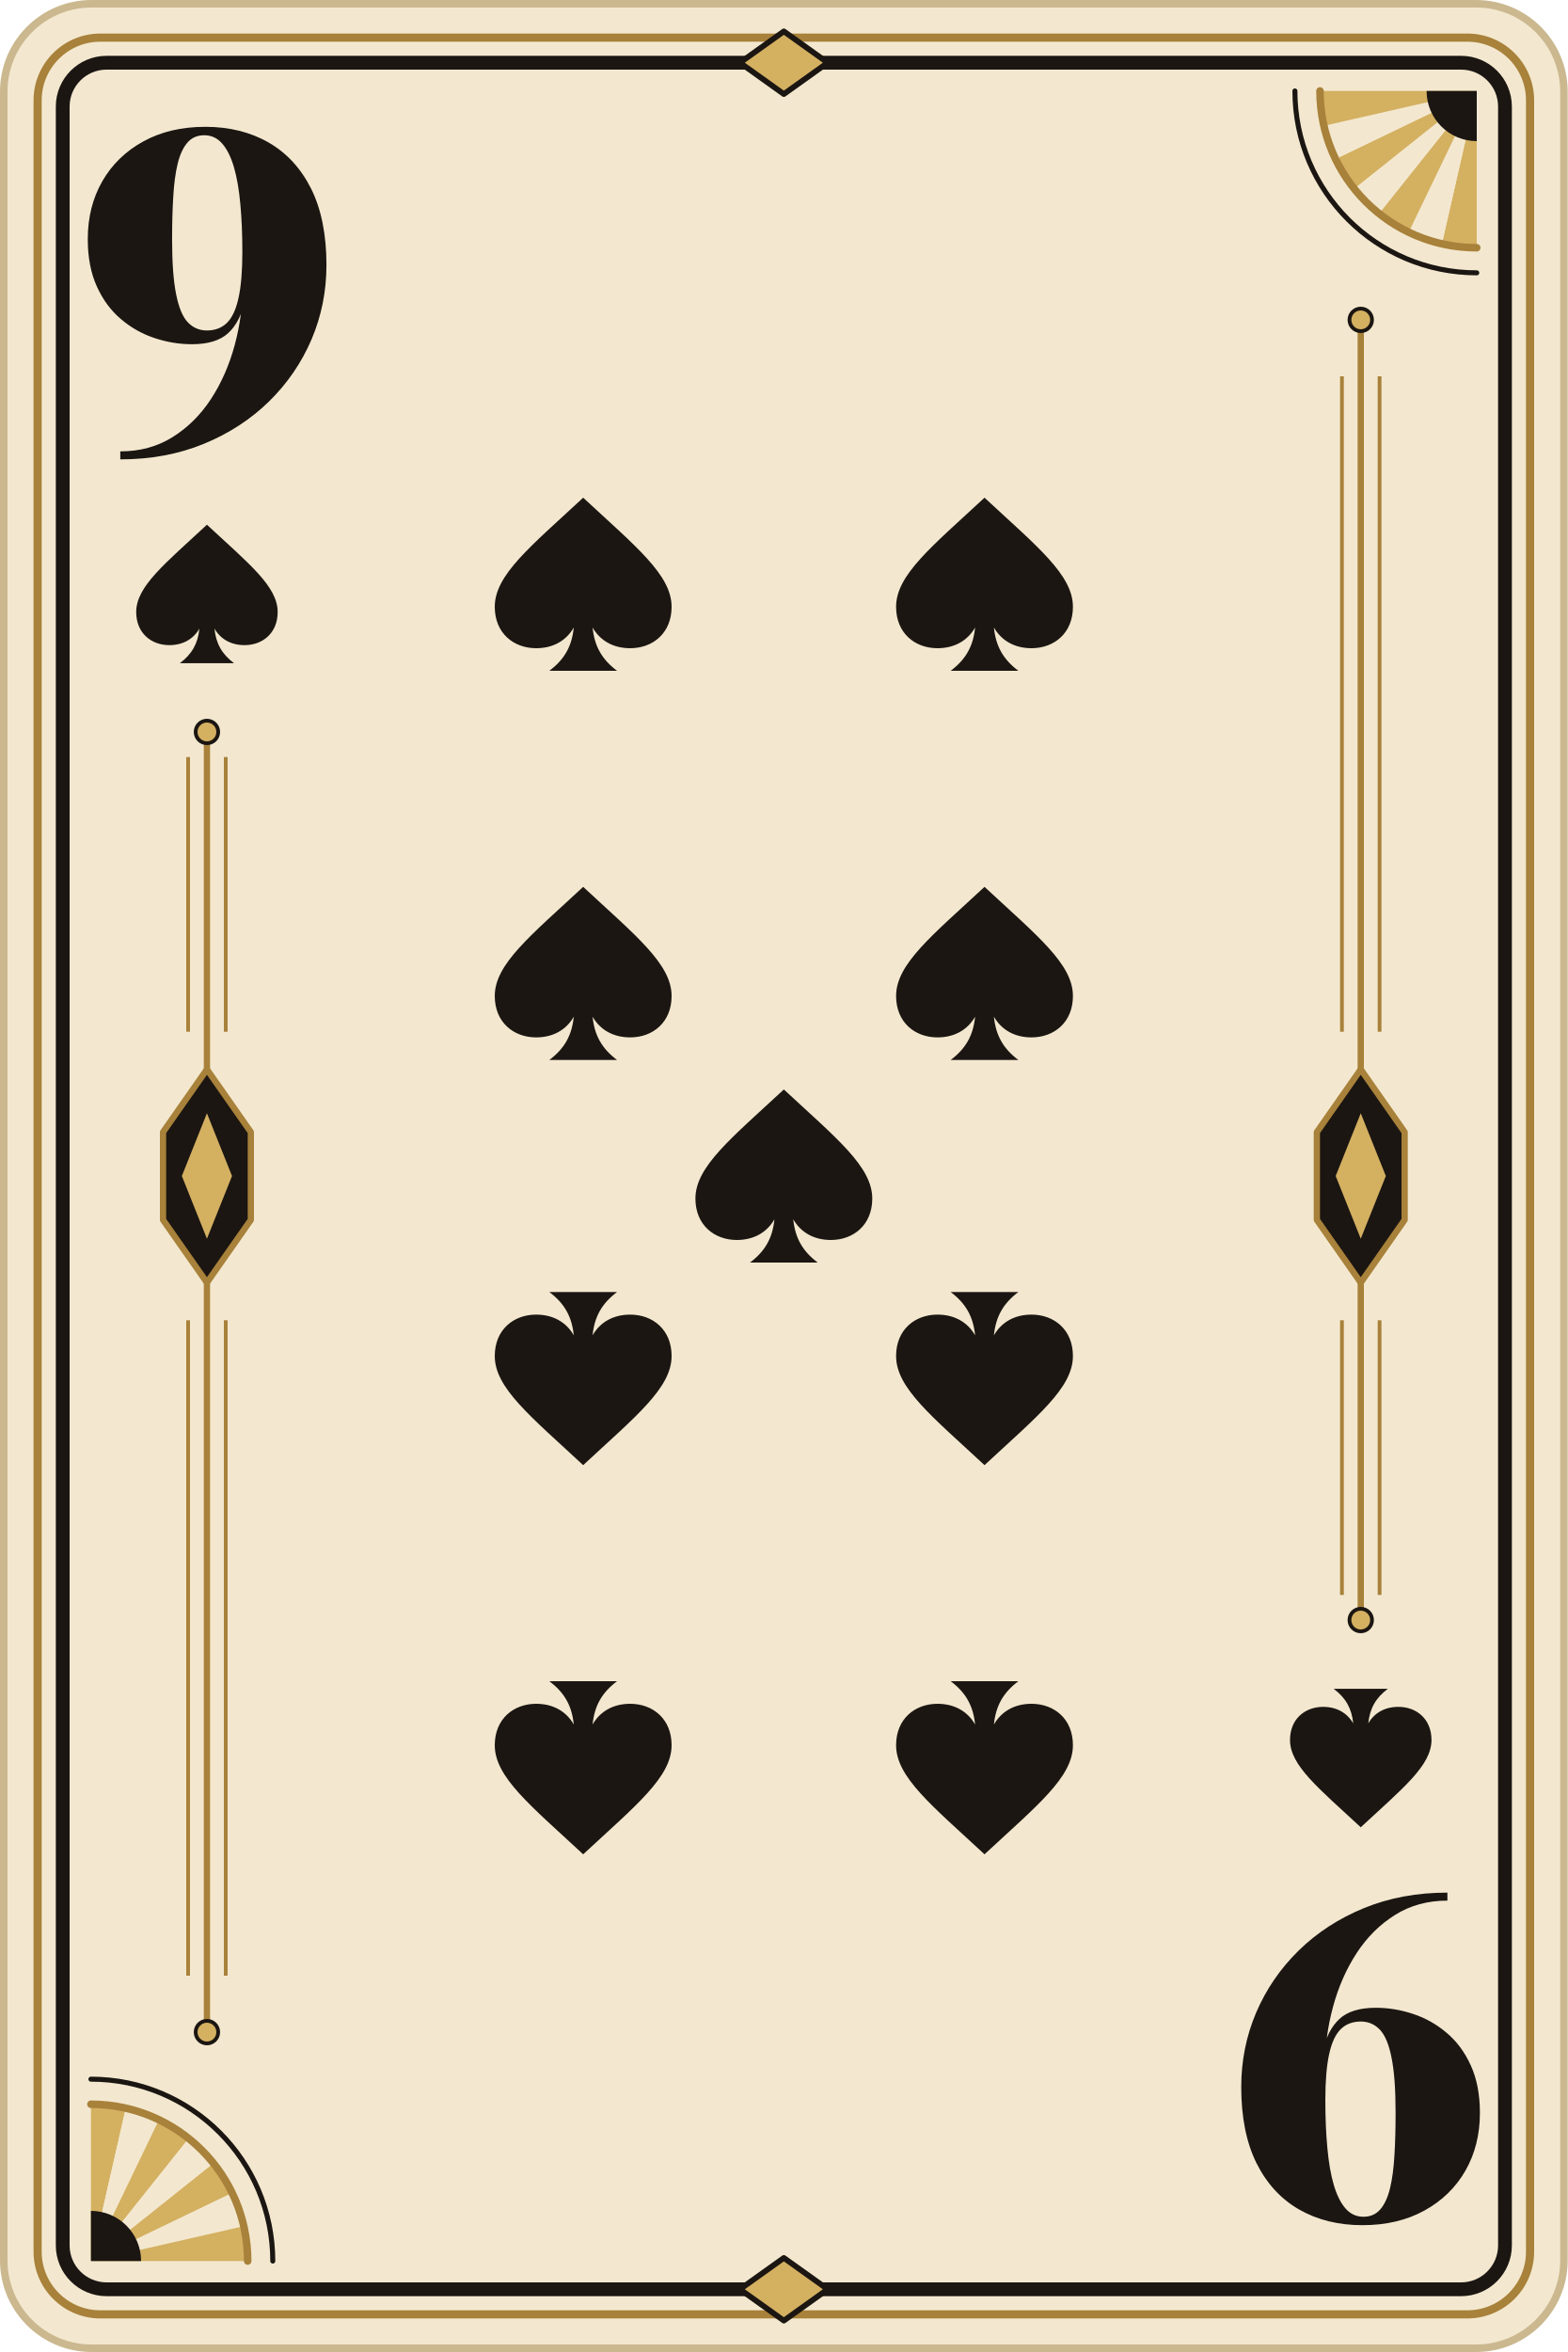
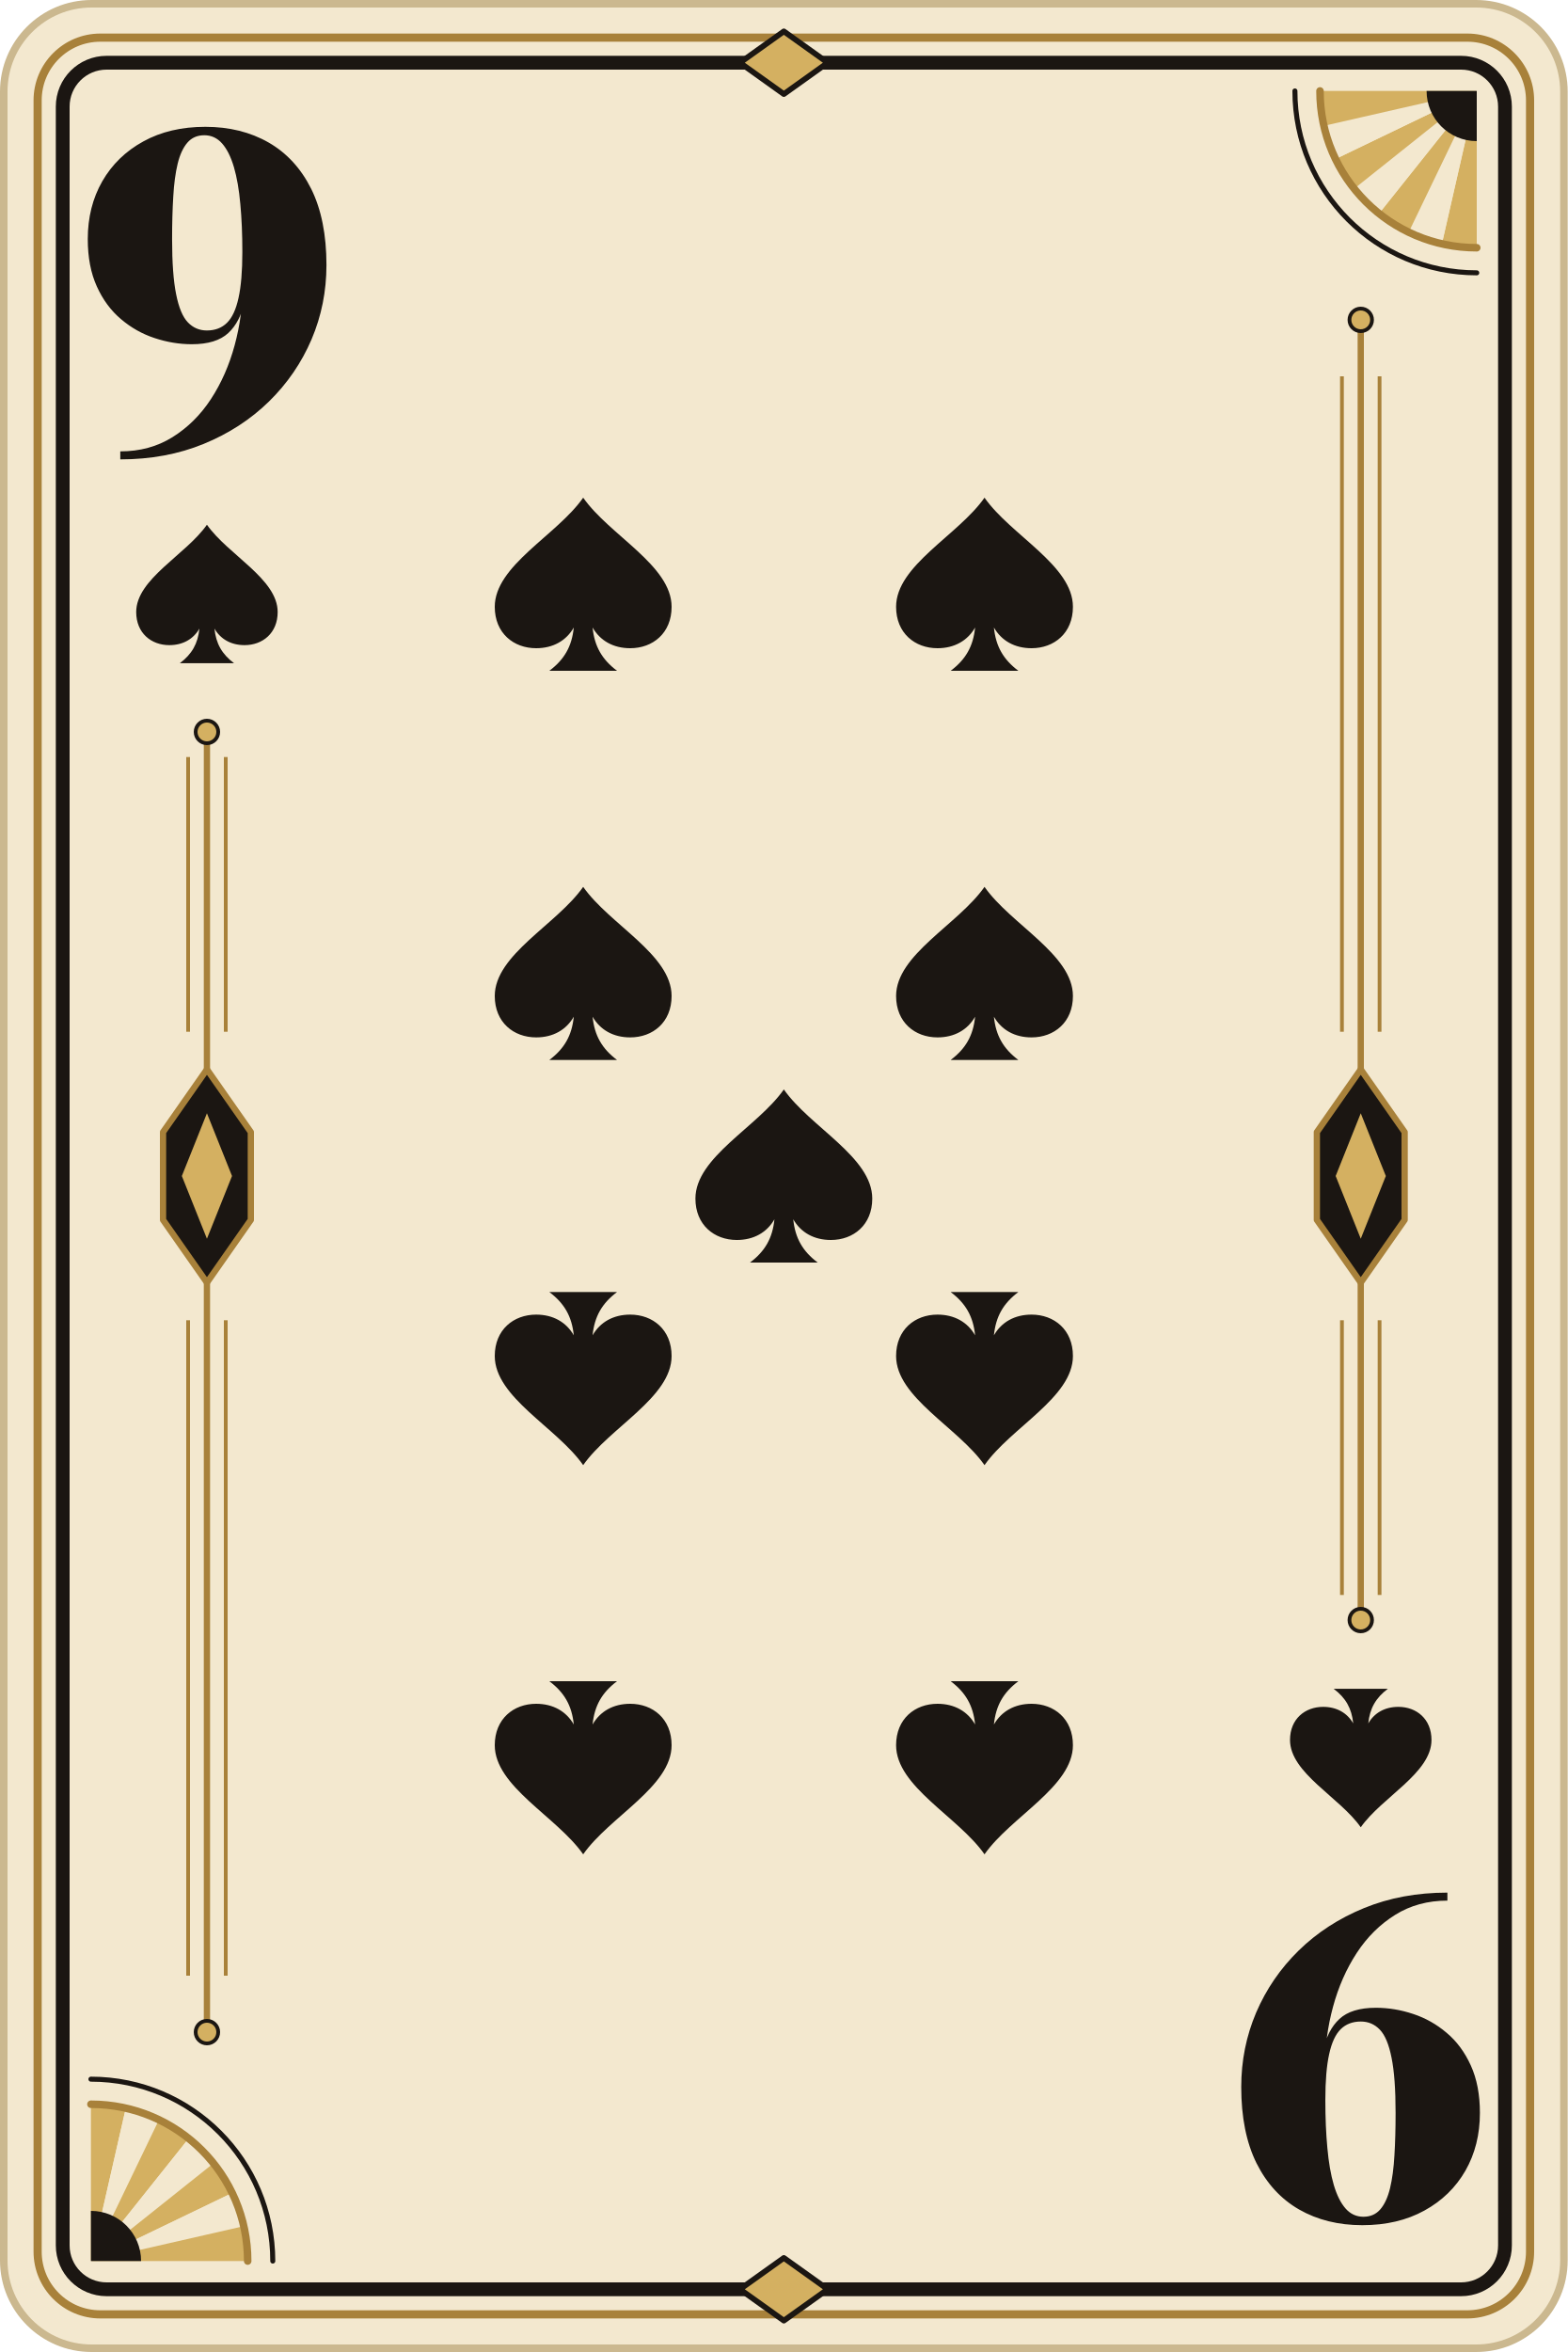
<svg xmlns="http://www.w3.org/2000/svg" viewBox="0 0 250 375" width="300" height="450" role="img" aria-label="9 of spades">
  <rect x="0.6" y="0.6" width="248.8" height="373.8" rx="14" fill="#f3e8cf" stroke="#cbb88f" stroke-width="1.2" />
  <rect x="6" y="6" width="238" height="363" rx="10" fill="none" stroke="#a8813a" stroke-width="1.3" />
  <rect x="10" y="10" width="230" height="355" rx="7" fill="none" stroke="#1b1612" stroke-width="2.2" />
  <path d="M125,5 L132,10 L125,15 L118,10 Z" fill="#d4b061" stroke="#1b1612" stroke-width="0.9" stroke-linejoin="round" stroke-linecap="round" />
  <path d="M125,360 L132,365 L125,370 L118,365 Z" fill="#d4b061" stroke="#1b1612" stroke-width="0.9" stroke-linejoin="round" stroke-linecap="round" />
  <g class="rank" transform="translate(32.00 20.22) scale(1.7) translate(-32.00 -20.22)">
    <path d="M24.46 51.41V50.66Q27.22 50.66 29.35 49.33Q31.49 48 32.96 45.76Q34.43 43.51 35.19 40.7Q35.95 37.9 35.95 34.94L35.91 31.96Q35.91 29.47 35.72 27.46Q35.54 25.44 35.12 24Q34.69 22.55 34.01 21.78Q33.33 21.01 32.34 21.01Q31.35 21.01 30.75 21.71Q30.15 22.41 29.84 23.69Q29.53 24.98 29.43 26.76Q29.32 28.54 29.32 30.75Q29.32 34.07 29.7 35.93Q30.07 37.8 30.8 38.56Q31.53 39.32 32.58 39.32Q33.74 39.32 34.47 38.6Q35.2 37.88 35.55 36.27Q35.91 34.66 35.91 31.96H36.51Q36.51 34.64 36.12 36.57Q35.72 38.51 34.59 39.56Q33.46 40.61 31.17 40.61Q29.41 40.61 27.67 40.03Q25.94 39.46 24.53 38.26Q23.11 37.07 22.26 35.19Q21.41 33.32 21.41 30.75Q21.41 27.71 22.77 25.33Q24.14 22.95 26.62 21.59Q29.1 20.22 32.44 20.22Q35.8 20.22 38.37 21.69Q40.93 23.16 42.37 26.04Q43.8 28.93 43.8 33.18Q43.8 36.87 42.4 40.16Q40.99 43.45 38.41 45.98Q35.82 48.51 32.28 49.96Q28.74 51.41 24.46 51.41Z" fill="#1b1612" />
  </g>
  <g transform="translate(33 94.7) scale(0.24) translate(-50 -50)">
-     <path d="M50,4 C78,30 97,45 97,62 C97,76 87,84 75,84 C66,84 59,80 55,73 C56,83 60,90 68,96 L32,96 C40,90 44,83 45,73 C41,80 34,84 25,84 C13,84 3,76 3,62 C3,45 22,30 50,4 Z" fill="#1b1612" />
+     <path d="M50,4 C64,24 97,40 97,62 C97,76 87,84 75,84 C66,84 59,80 55,73 C56,83 60,90 68,96 L32,96 C40,90 44,83 45,73 C41,80 34,84 25,84 C13,84 3,76 3,62 C3,40 36,24 50,4 Z" fill="#1b1612" />
  </g>
  <line x1="33" y1="117.7" x2="33" y2="172.5" stroke="#a8813a" stroke-width="1" />
  <line x1="33" y1="202.5" x2="33" y2="323" stroke="#a8813a" stroke-width="1" />
  <line x1="30" y1="120.7" x2="30" y2="164.5" stroke="#a8813a" stroke-width="0.6" />
  <line x1="30" y1="210.5" x2="30" y2="315" stroke="#a8813a" stroke-width="0.6" />
  <line x1="36" y1="120.7" x2="36" y2="164.5" stroke="#a8813a" stroke-width="0.6" />
  <line x1="36" y1="210.5" x2="36" y2="315" stroke="#a8813a" stroke-width="0.6" />
  <circle cx="33" cy="116.7" r="1.8" fill="#d4b061" stroke="#1b1612" stroke-width="0.6" stroke-linejoin="round" stroke-linecap="round" />
  <circle cx="33" cy="324" r="1.8" fill="#d4b061" stroke="#1b1612" stroke-width="0.6" stroke-linejoin="round" stroke-linecap="round" />
  <path d="M33,170.5 L40,180.5 L40,194.5 L33,204.5 L26,194.5 L26,180.5 Z" fill="#1b1612" stroke="#a8813a" stroke-width="1" stroke-linejoin="round" stroke-linecap="round" />
  <path d="M33,177.5 L37,187.5 L33,197.5 L29,187.5 Z" fill="#d4b061" />
  <path d="M14.5,360.5 L14.5,335.5 L15.9,335.54 L17.3,335.66 L18.69,335.85 L20.06,336.13 Z" fill="#d4b061" />
  <path d="M14.5,360.5 L20.06,336.13 L21.42,336.48 L22.76,336.9 L24.07,337.4 L25.35,337.98 Z" fill="#f3e8cf" />
  <path d="M14.5,360.5 L25.35,337.98 L26.59,338.62 L27.8,339.33 L28.97,340.11 L30.09,340.95 Z" fill="#d4b061" />
  <path d="M14.5,360.5 L30.09,340.95 L31.16,341.86 L32.18,342.82 L33.14,343.84 L34.05,344.91 Z" fill="#f3e8cf" />
  <path d="M14.5,360.5 L34.05,344.91 L34.89,346.03 L35.67,347.2 L36.38,348.41 L37.02,349.65 Z" fill="#d4b061" />
  <path d="M14.5,360.5 L37.02,349.65 L37.6,350.93 L38.1,352.24 L38.52,353.58 L38.87,354.94 Z" fill="#f3e8cf" />
  <path d="M14.5,360.5 L38.87,354.94 L39.15,356.31 L39.34,357.7 L39.46,359.1 L39.5,360.5 Z" fill="#d4b061" />
  <path d="M14.5,335.5 A25,25 0 0 1 39.5,360.5" fill="none" stroke="#a8813a" stroke-width="1.2" stroke-linejoin="round" stroke-linecap="round" />
  <path d="M14.5,331.5 A29,29 0 0 1 43.5,360.5" fill="none" stroke="#1b1612" stroke-width="0.8" stroke-linejoin="round" stroke-linecap="round" />
  <path d="M14.5,352.5 A8,8 0 0 1 22.5,360.5 L14.5,360.5 Z" fill="#1b1612" />
  <g transform="rotate(180 125 187.5)">
    <g class="rank" transform="translate(32.00 20.22) scale(1.7) translate(-32.00 -20.22)">
      <path d="M24.46 51.41V50.66Q27.22 50.66 29.35 49.33Q31.49 48 32.96 45.76Q34.43 43.51 35.19 40.7Q35.95 37.9 35.95 34.94L35.91 31.96Q35.91 29.47 35.72 27.46Q35.54 25.44 35.12 24Q34.69 22.55 34.01 21.78Q33.33 21.01 32.34 21.01Q31.35 21.01 30.75 21.71Q30.15 22.41 29.84 23.69Q29.53 24.98 29.43 26.76Q29.32 28.54 29.32 30.75Q29.32 34.07 29.7 35.93Q30.07 37.8 30.8 38.56Q31.53 39.32 32.58 39.32Q33.74 39.32 34.47 38.6Q35.2 37.88 35.55 36.27Q35.91 34.66 35.91 31.96H36.51Q36.51 34.64 36.12 36.57Q35.72 38.51 34.59 39.56Q33.46 40.61 31.17 40.61Q29.41 40.61 27.67 40.03Q25.94 39.46 24.53 38.26Q23.11 37.07 22.26 35.19Q21.41 33.32 21.41 30.75Q21.41 27.71 22.77 25.33Q24.14 22.95 26.62 21.59Q29.1 20.22 32.44 20.22Q35.8 20.22 38.37 21.69Q40.93 23.16 42.37 26.04Q43.8 28.93 43.8 33.18Q43.8 36.87 42.4 40.16Q40.99 43.45 38.41 45.98Q35.82 48.51 32.28 49.96Q28.74 51.41 24.46 51.41Z" fill="#1b1612" />
    </g>
    <g transform="translate(33 94.7) scale(0.24) translate(-50 -50)">
-       <path d="M50,4 C78,30 97,45 97,62 C97,76 87,84 75,84 C66,84 59,80 55,73 C56,83 60,90 68,96 L32,96 C40,90 44,83 45,73 C41,80 34,84 25,84 C13,84 3,76 3,62 C3,45 22,30 50,4 Z" fill="#1b1612" />
+       <path d="M50,4 C64,24 97,40 97,62 C97,76 87,84 75,84 C66,84 59,80 55,73 C56,83 60,90 68,96 L32,96 C40,90 44,83 45,73 C41,80 34,84 25,84 C13,84 3,76 3,62 C3,40 36,24 50,4 Z" fill="#1b1612" />
    </g>
    <line x1="33" y1="117.7" x2="33" y2="172.5" stroke="#a8813a" stroke-width="1" />
    <line x1="33" y1="202.5" x2="33" y2="323" stroke="#a8813a" stroke-width="1" />
    <line x1="30" y1="120.7" x2="30" y2="164.5" stroke="#a8813a" stroke-width="0.6" />
    <line x1="30" y1="210.5" x2="30" y2="315" stroke="#a8813a" stroke-width="0.6" />
    <line x1="36" y1="120.7" x2="36" y2="164.5" stroke="#a8813a" stroke-width="0.6" />
    <line x1="36" y1="210.5" x2="36" y2="315" stroke="#a8813a" stroke-width="0.6" />
    <circle cx="33" cy="116.7" r="1.8" fill="#d4b061" stroke="#1b1612" stroke-width="0.6" stroke-linejoin="round" stroke-linecap="round" />
    <circle cx="33" cy="324" r="1.8" fill="#d4b061" stroke="#1b1612" stroke-width="0.6" stroke-linejoin="round" stroke-linecap="round" />
    <path d="M33,170.5 L40,180.5 L40,194.5 L33,204.5 L26,194.5 L26,180.5 Z" fill="#1b1612" stroke="#a8813a" stroke-width="1" stroke-linejoin="round" stroke-linecap="round" />
    <path d="M33,177.5 L37,187.5 L33,197.5 L29,187.5 Z" fill="#d4b061" />
    <path d="M14.5,360.5 L14.5,335.5 L15.9,335.54 L17.3,335.66 L18.69,335.85 L20.06,336.13 Z" fill="#d4b061" />
    <path d="M14.5,360.5 L20.06,336.13 L21.42,336.48 L22.76,336.9 L24.07,337.4 L25.35,337.98 Z" fill="#f3e8cf" />
    <path d="M14.5,360.5 L25.35,337.98 L26.59,338.62 L27.8,339.33 L28.97,340.11 L30.09,340.95 Z" fill="#d4b061" />
    <path d="M14.5,360.5 L30.09,340.95 L31.16,341.86 L32.18,342.82 L33.14,343.84 L34.05,344.91 Z" fill="#f3e8cf" />
    <path d="M14.5,360.5 L34.05,344.91 L34.89,346.03 L35.67,347.2 L36.38,348.41 L37.02,349.65 Z" fill="#d4b061" />
    <path d="M14.5,360.5 L37.02,349.65 L37.6,350.93 L38.1,352.24 L38.52,353.58 L38.87,354.94 Z" fill="#f3e8cf" />
    <path d="M14.5,360.5 L38.87,354.94 L39.15,356.31 L39.34,357.7 L39.46,359.1 L39.5,360.5 Z" fill="#d4b061" />
    <path d="M14.5,335.5 A25,25 0 0 1 39.5,360.5" fill="none" stroke="#a8813a" stroke-width="1.2" stroke-linejoin="round" stroke-linecap="round" />
    <path d="M14.5,331.5 A29,29 0 0 1 43.5,360.5" fill="none" stroke="#1b1612" stroke-width="0.8" stroke-linejoin="round" stroke-linecap="round" />
    <path d="M14.5,352.5 A8,8 0 0 1 22.5,360.5 L14.5,360.5 Z" fill="#1b1612" />
  </g>
  <g transform="translate(0 12.5)">
    <g transform="translate(93 80.65) scale(0.3) translate(-50 -50)">
-       <path d="M50,4 C78,30 97,45 97,62 C97,76 87,84 75,84 C66,84 59,80 55,73 C56,83 60,90 68,96 L32,96 C40,90 44,83 45,73 C41,80 34,84 25,84 C13,84 3,76 3,62 C3,45 22,30 50,4 Z" fill="#1b1612" />
+       <path d="M50,4 C64,24 97,40 97,62 C97,76 87,84 75,84 C66,84 59,80 55,73 C56,83 60,90 68,96 L32,96 C40,90 44,83 45,73 C41,80 34,84 25,84 C13,84 3,76 3,62 C3,40 36,24 50,4 Z" fill="#1b1612" />
    </g>
    <g transform="translate(93 142.7) scale(0.3) translate(-50 -50)">
-       <path d="M50,4 C78,30 97,45 97,62 C97,76 87,84 75,84 C66,84 59,80 55,73 C56,83 60,90 68,96 L32,96 C40,90 44,83 45,73 C41,80 34,84 25,84 C13,84 3,76 3,62 C3,45 22,30 50,4 Z" fill="#1b1612" />
+       <path d="M50,4 C64,24 97,40 97,62 C97,76 87,84 75,84 C66,84 59,80 55,73 C56,83 60,90 68,96 L32,96 C40,90 44,83 45,73 C41,80 34,84 25,84 C13,84 3,76 3,62 C3,40 36,24 50,4 Z" fill="#1b1612" />
    </g>
    <g transform="translate(93 207.3) rotate(180) scale(0.3) translate(-50 -50)">
-       <path d="M50,4 C78,30 97,45 97,62 C97,76 87,84 75,84 C66,84 59,80 55,73 C56,83 60,90 68,96 L32,96 C40,90 44,83 45,73 C41,80 34,84 25,84 C13,84 3,76 3,62 C3,45 22,30 50,4 Z" fill="#1b1612" />
+       <path d="M50,4 C64,24 97,40 97,62 C97,76 87,84 75,84 C66,84 59,80 55,73 C56,83 60,90 68,96 L32,96 C40,90 44,83 45,73 C41,80 34,84 25,84 C13,84 3,76 3,62 C3,40 36,24 50,4 Z" fill="#1b1612" />
    </g>
    <g transform="translate(93 269.35) rotate(180) scale(0.3) translate(-50 -50)">
-       <path d="M50,4 C78,30 97,45 97,62 C97,76 87,84 75,84 C66,84 59,80 55,73 C56,83 60,90 68,96 L32,96 C40,90 44,83 45,73 C41,80 34,84 25,84 C13,84 3,76 3,62 C3,45 22,30 50,4 Z" fill="#1b1612" />
+       <path d="M50,4 C64,24 97,40 97,62 C97,76 87,84 75,84 C66,84 59,80 55,73 C56,83 60,90 68,96 L32,96 C40,90 44,83 45,73 C41,80 34,84 25,84 C13,84 3,76 3,62 C3,40 36,24 50,4 Z" fill="#1b1612" />
    </g>
    <g transform="translate(157 80.65) scale(0.3) translate(-50 -50)">
-       <path d="M50,4 C78,30 97,45 97,62 C97,76 87,84 75,84 C66,84 59,80 55,73 C56,83 60,90 68,96 L32,96 C40,90 44,83 45,73 C41,80 34,84 25,84 C13,84 3,76 3,62 C3,45 22,30 50,4 Z" fill="#1b1612" />
+       <path d="M50,4 C64,24 97,40 97,62 C97,76 87,84 75,84 C66,84 59,80 55,73 C56,83 60,90 68,96 L32,96 C40,90 44,83 45,73 C41,80 34,84 25,84 C13,84 3,76 3,62 C3,40 36,24 50,4 Z" fill="#1b1612" />
    </g>
    <g transform="translate(157 142.7) scale(0.3) translate(-50 -50)">
-       <path d="M50,4 C78,30 97,45 97,62 C97,76 87,84 75,84 C66,84 59,80 55,73 C56,83 60,90 68,96 L32,96 C40,90 44,83 45,73 C41,80 34,84 25,84 C13,84 3,76 3,62 C3,45 22,30 50,4 Z" fill="#1b1612" />
+       <path d="M50,4 C64,24 97,40 97,62 C97,76 87,84 75,84 C66,84 59,80 55,73 C56,83 60,90 68,96 L32,96 C40,90 44,83 45,73 C41,80 34,84 25,84 C13,84 3,76 3,62 C3,40 36,24 50,4 Z" fill="#1b1612" />
    </g>
    <g transform="translate(157 207.3) rotate(180) scale(0.3) translate(-50 -50)">
-       <path d="M50,4 C78,30 97,45 97,62 C97,76 87,84 75,84 C66,84 59,80 55,73 C56,83 60,90 68,96 L32,96 C40,90 44,83 45,73 C41,80 34,84 25,84 C13,84 3,76 3,62 C3,45 22,30 50,4 Z" fill="#1b1612" />
+       <path d="M50,4 C64,24 97,40 97,62 C97,76 87,84 75,84 C66,84 59,80 55,73 C56,83 60,90 68,96 L32,96 C40,90 44,83 45,73 C41,80 34,84 25,84 C13,84 3,76 3,62 C3,40 36,24 50,4 Z" fill="#1b1612" />
    </g>
    <g transform="translate(157 269.35) rotate(180) scale(0.3) translate(-50 -50)">
-       <path d="M50,4 C78,30 97,45 97,62 C97,76 87,84 75,84 C66,84 59,80 55,73 C56,83 60,90 68,96 L32,96 C40,90 44,83 45,73 C41,80 34,84 25,84 C13,84 3,76 3,62 C3,45 22,30 50,4 Z" fill="#1b1612" />
+       <path d="M50,4 C64,24 97,40 97,62 C97,76 87,84 75,84 C66,84 59,80 55,73 C56,83 60,90 68,96 L32,96 C40,90 44,83 45,73 C41,80 34,84 25,84 C13,84 3,76 3,62 C3,40 36,24 50,4 Z" fill="#1b1612" />
    </g>
    <g transform="translate(125 175) scale(0.3) translate(-50 -50)">
-       <path d="M50,4 C78,30 97,45 97,62 C97,76 87,84 75,84 C66,84 59,80 55,73 C56,83 60,90 68,96 L32,96 C40,90 44,83 45,73 C41,80 34,84 25,84 C13,84 3,76 3,62 C3,45 22,30 50,4 Z" fill="#1b1612" />
+       <path d="M50,4 C64,24 97,40 97,62 C97,76 87,84 75,84 C66,84 59,80 55,73 C56,83 60,90 68,96 L32,96 C40,90 44,83 45,73 C41,80 34,84 25,84 C13,84 3,76 3,62 C3,40 36,24 50,4 Z" fill="#1b1612" />
    </g>
  </g>
</svg>
